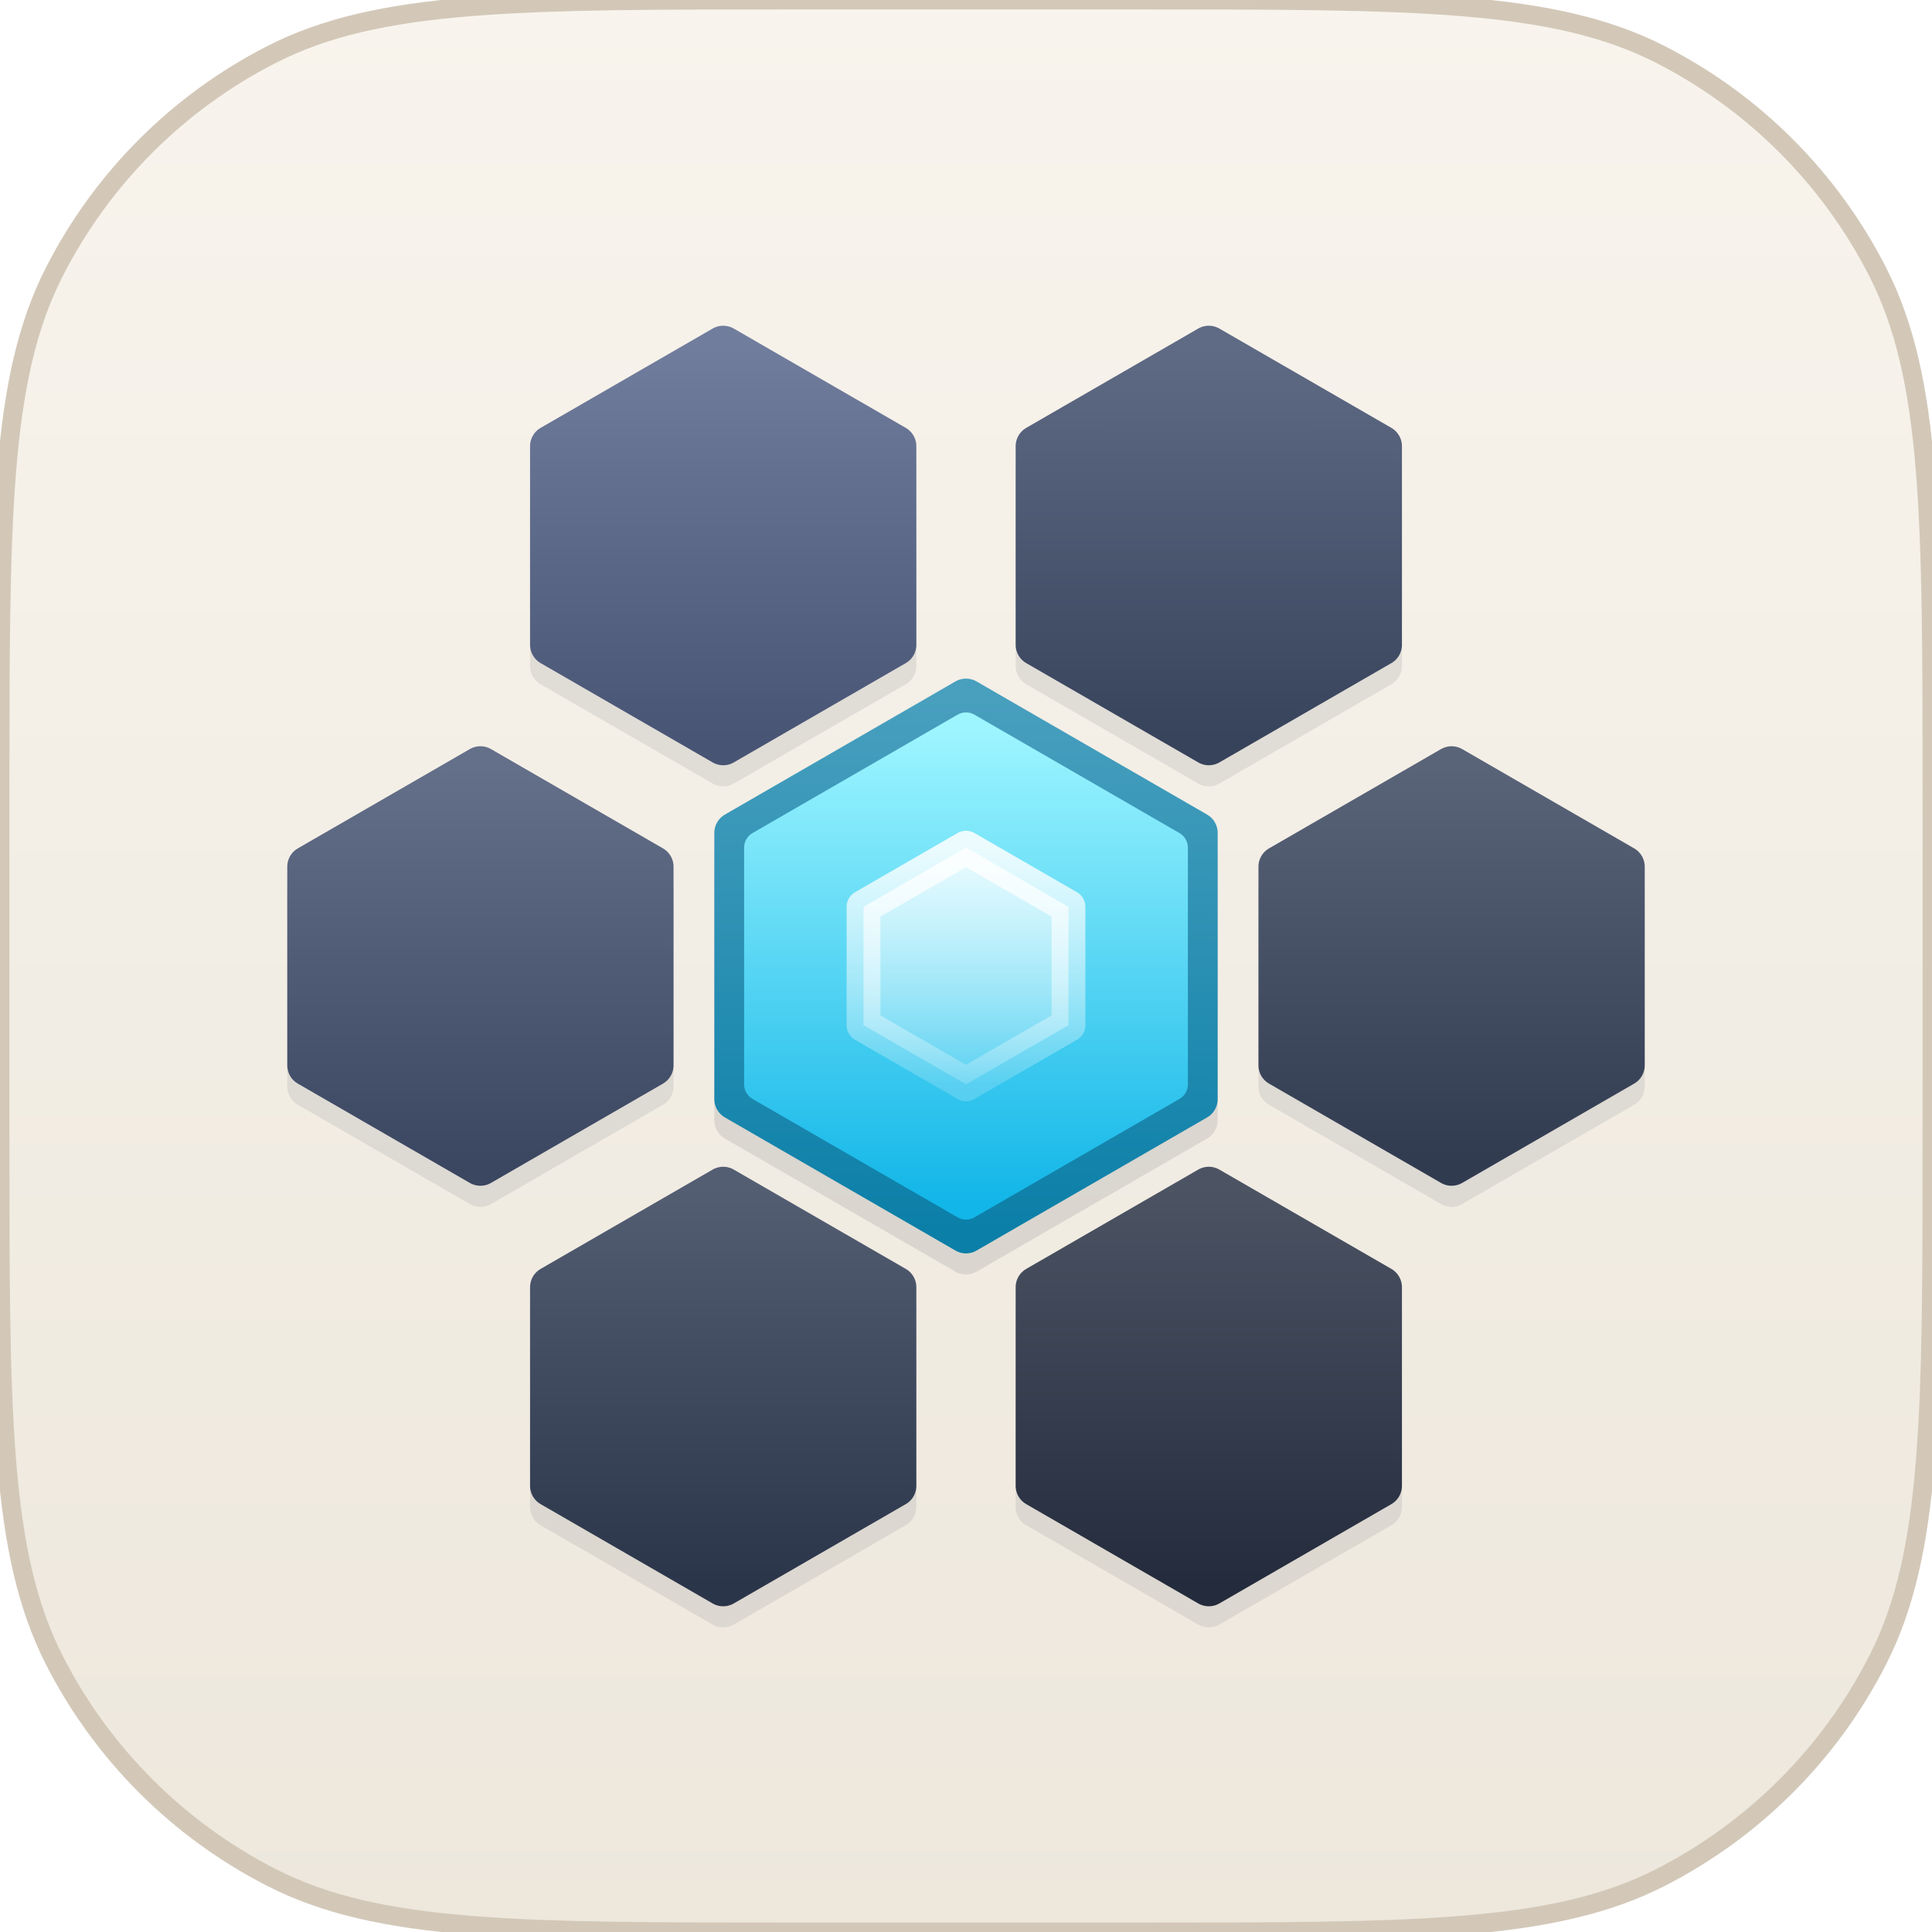
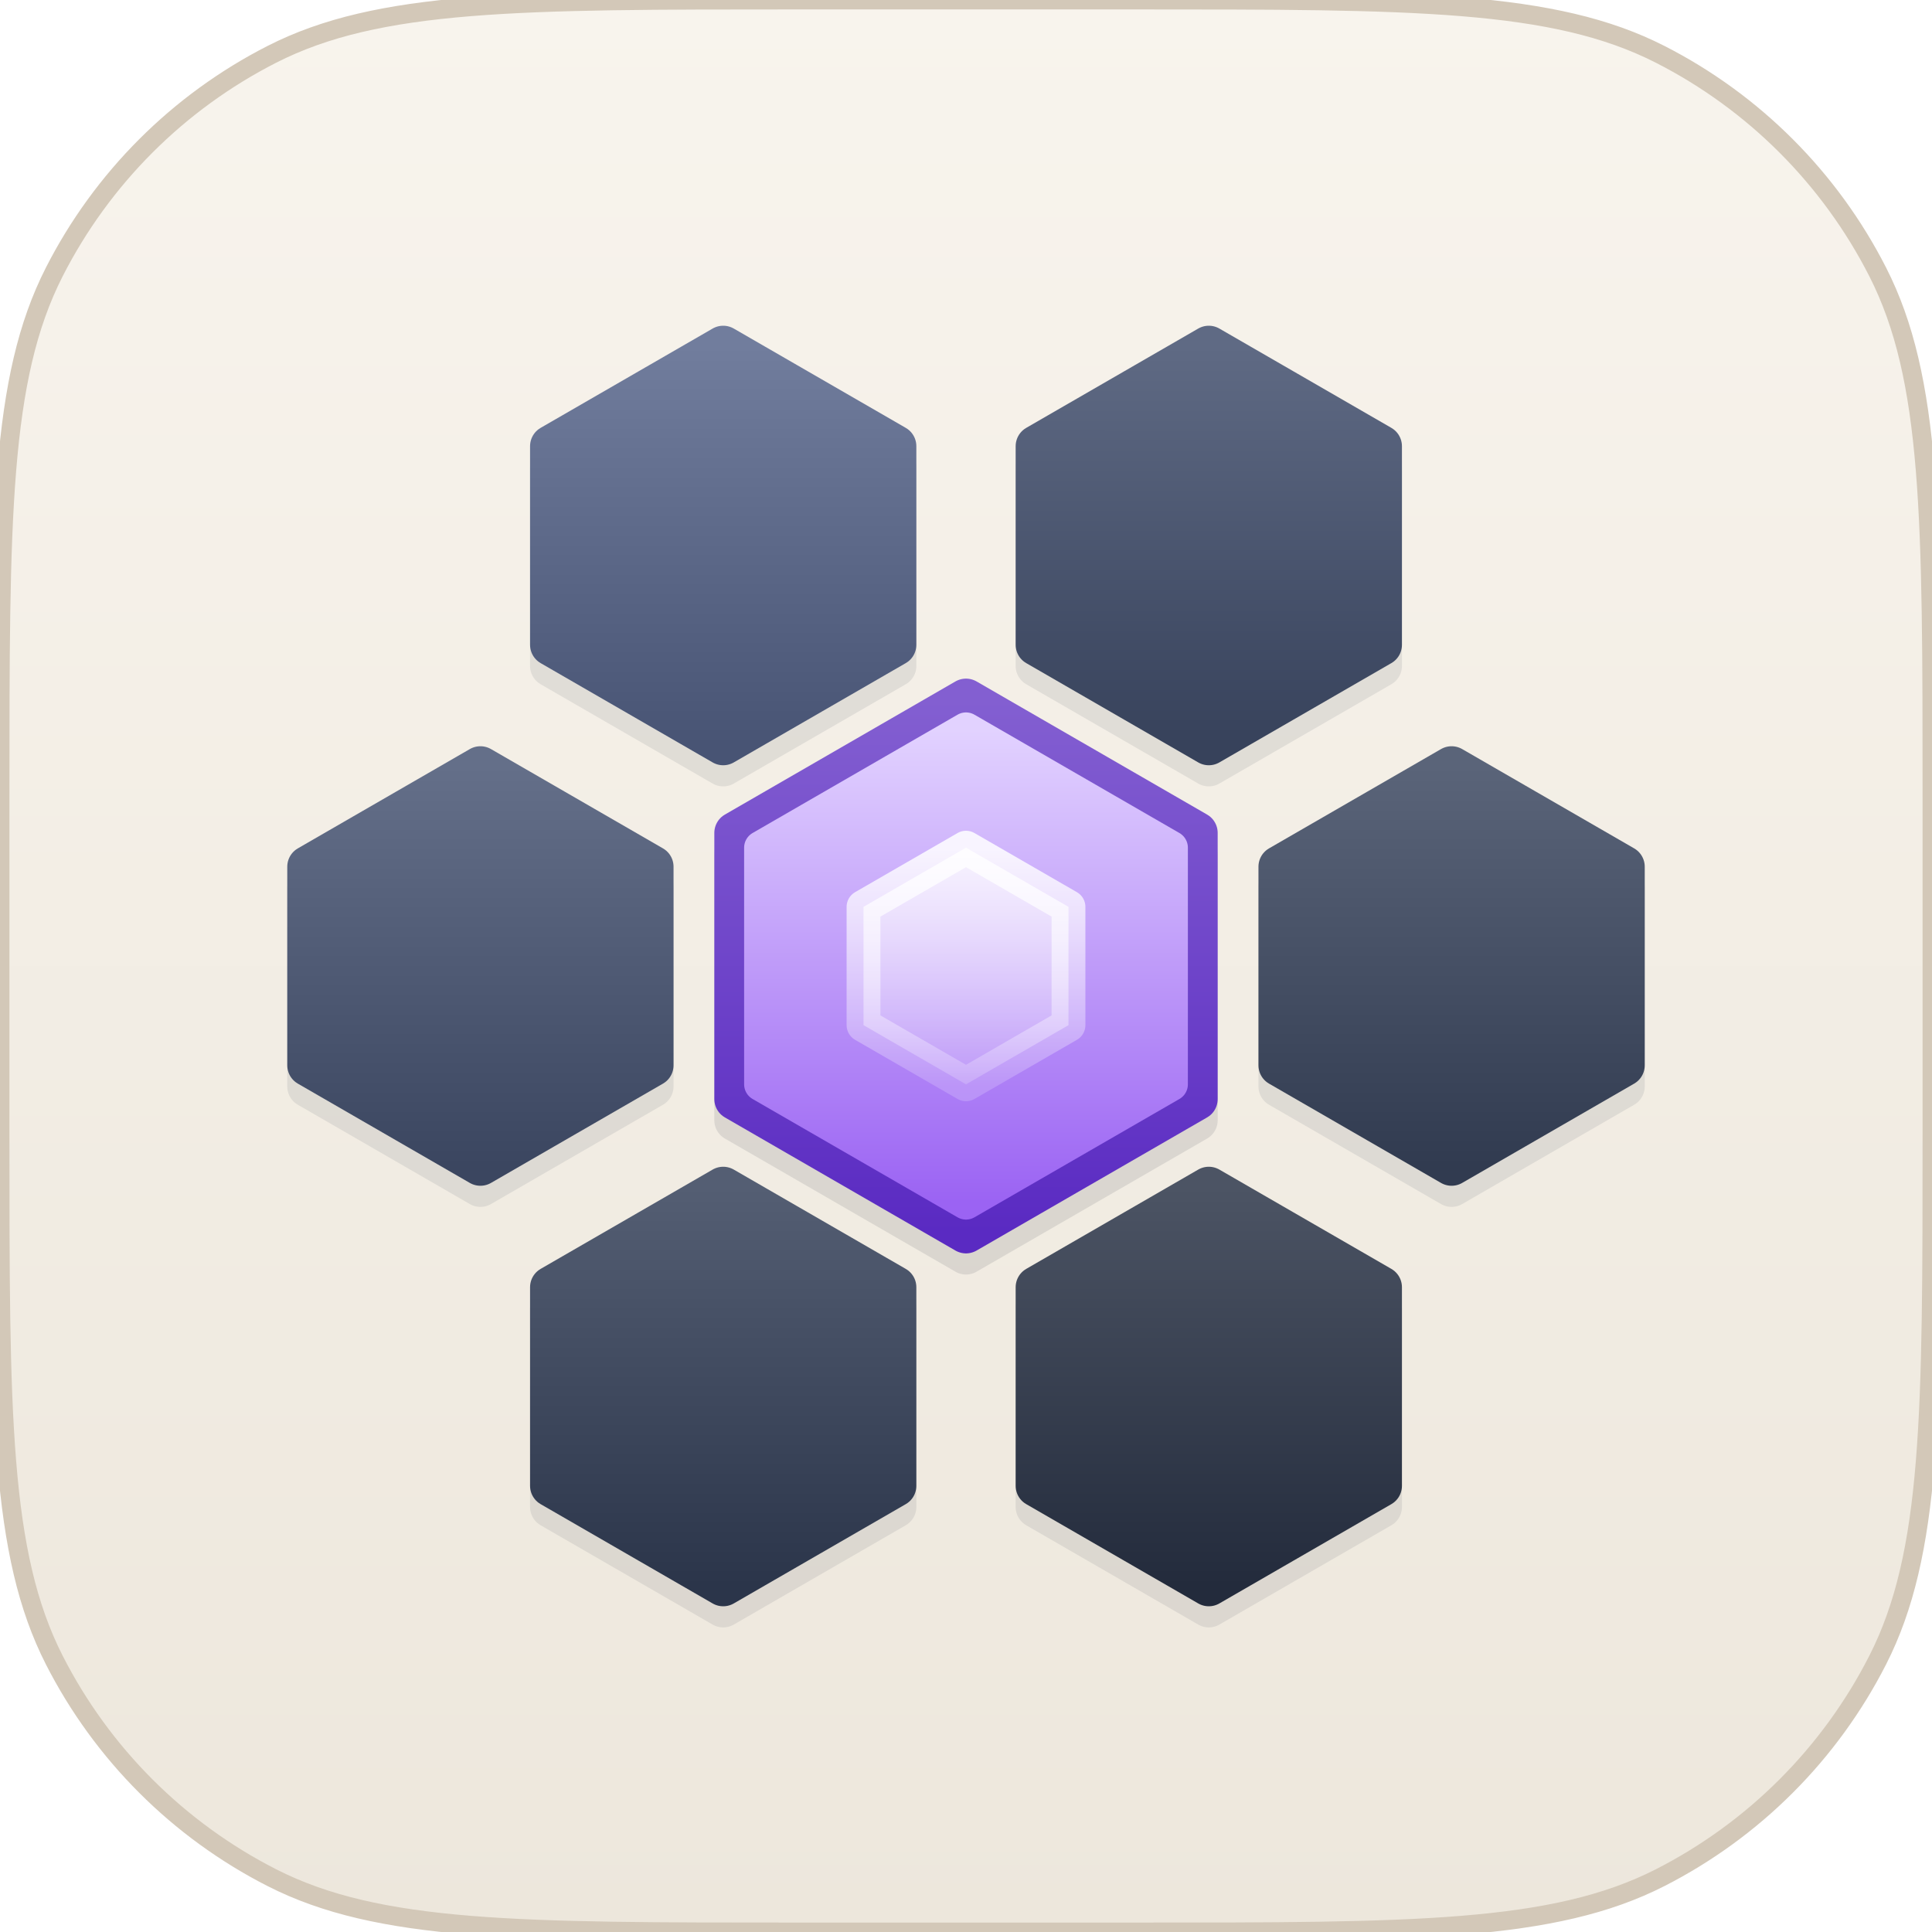
<svg xmlns="http://www.w3.org/2000/svg" viewBox="0 0 1024 1024">
  <defs>
    <linearGradient id="c0" x1="0" y1="0" x2="0" y2="1">
      <stop offset="0" stop-color="#5A6479" />
      <stop offset="1" stop-color="#313B50" />
    </linearGradient>
    <linearGradient id="c1" x1="0" y1="0" x2="0" y2="1">
      <stop offset="0" stop-color="#4C5464" />
      <stop offset="1" stop-color="#232B3C" />
    </linearGradient>
    <linearGradient id="c2" x1="0" y1="0" x2="0" y2="1">
      <stop offset="0" stop-color="#545E73" />
      <stop offset="1" stop-color="#2B354A" />
    </linearGradient>
    <linearGradient id="c3" x1="0" y1="0" x2="0" y2="1">
      <stop offset="0" stop-color="#646F89" />
      <stop offset="1" stop-color="#3B4660" />
    </linearGradient>
    <linearGradient id="c4" x1="0" y1="0" x2="0" y2="1">
      <stop offset="0" stop-color="#717D9D" />
      <stop offset="1" stop-color="#485474" />
    </linearGradient>
    <linearGradient id="c5" x1="0" y1="0" x2="0" y2="1">
      <stop offset="0" stop-color="#5F6A84" />
      <stop offset="1" stop-color="#37425B" />
    </linearGradient>
    <linearGradient id="cc" x1="0" y1="0" x2="0" y2="1">
-       <stop offset="0" stop-color="#9DF5FF" />
-       <stop offset="1" stop-color="#12B6E8" />
+       <stop offset="0" stop-color="#E2D2FF" />
+       <stop offset="1" stop-color="#9B63F3" />
    </linearGradient>
    <linearGradient id="cb" x1="0" y1="0" x2="0" y2="1">
-       <stop offset="0" stop-color="#489FBE" />
-       <stop offset="1" stop-color="#0B7FA8" />
+       <stop offset="0" stop-color="#835FD1" />
+       <stop offset="1" stop-color="#5A2AC2" />
    </linearGradient>
    <linearGradient id="ci" x1="0" y1="0" x2="0" y2="1">
      <stop offset="0" stop-color="#FFFFFF" stop-opacity="0.85" />
      <stop offset="1" stop-color="#FFFFFF" stop-opacity="0.18" />
    </linearGradient>
    <linearGradient id="bgv" x1="0" y1="0" x2="0" y2="1">
      <stop offset="0" stop-color="#F8F4ED" />
      <stop offset="1" stop-color="#EDE7DC" />
    </linearGradient>
  </defs>
  <path id="bg" d="M 601.62 0 c 147.85 0 221.77 0 278.24 28.77 a 263.99 263.99 0 0 1 115.37 115.37 c 28.77 56.47 28.77 130.39 28.77 278.24 L 1024 601.62 c 0 147.85 0 221.77 -28.77 278.24 a 263.99 263.99 0 0 1 -115.37 115.37 c -56.47 28.77 -130.39 28.77 -278.24 28.77 L 422.38 1024 c -147.85 0 -221.77 0 -278.24 -28.77 a 263.99 263.99 0 0 1 -115.37 -115.37 c -28.77 -56.47 -28.77 -130.39 -28.77 -278.24 L 0 422.38 c 0 -147.85 0 -221.77 28.77 -278.24 a 263.99 263.99 0 0 1 115.37 -115.37 c 56.47 -28.77 130.39 -28.77 278.24 -28.77 Z" fill="url(#bgv)" stroke="#D3C8B8" stroke-width="10" />
  <g id="glyph">
    <g transform="translate(512,512) scale(1.12) translate(-512,-512)">
      <polygon points="741.8,428.0 823.2,475.0 823.2,569.0 741.8,616.0 660.4,569.0 660.4,475.0" fill="#2C3648" stroke="#2C3648" stroke-width="20" stroke-linejoin="round" fill-opacity="0.1" stroke-opacity="0.1" />
      <polygon points="626.9,627.0 708.3,674.0 708.3,768.0 626.9,815.0 545.5,768.0 545.5,674.0" fill="#2C3648" stroke="#2C3648" stroke-width="20" stroke-linejoin="round" fill-opacity="0.1" stroke-opacity="0.1" />
      <polygon points="397.1,627.0 478.5,674.0 478.5,768.0 397.1,815.0 315.7,768.0 315.7,674.0" fill="#2C3648" stroke="#2C3648" stroke-width="20" stroke-linejoin="round" fill-opacity="0.1" stroke-opacity="0.1" />
      <polygon points="282.2,428.0 363.6,475.0 363.6,569.0 282.2,616.0 200.8,569.0 200.8,475.0" fill="#2C3648" stroke="#2C3648" stroke-width="20" stroke-linejoin="round" fill-opacity="0.1" stroke-opacity="0.1" />
      <polygon points="397.1,229.0 478.5,276.0 478.5,370.0 397.1,417.0 315.7,370.0 315.7,276.0" fill="#2C3648" stroke="#2C3648" stroke-width="20" stroke-linejoin="round" fill-opacity="0.1" stroke-opacity="0.1" />
      <polygon points="626.9,229.0 708.3,276.0 708.3,370.0 626.9,417.0 545.5,370.0 545.5,276.0" fill="#2C3648" stroke="#2C3648" stroke-width="20" stroke-linejoin="round" fill-opacity="0.1" stroke-opacity="0.1" />
      <polygon points="512.0,396.0 621.1,459.0 621.1,585.0 512.0,648.0 402.9,585.0 402.9,459.0" fill="#2C3648" stroke="#2C3648" stroke-width="20" stroke-linejoin="round" fill-opacity="0.12" stroke-opacity="0.12" />
      <polygon points="741.8,418.0 823.2,465.0 823.2,559.0 741.8,606.0 660.4,559.0 660.4,465.0" fill="url(#c0)" stroke="url(#c0)" stroke-width="20" stroke-linejoin="round" />
      <polygon points="626.9,617.0 708.3,664.0 708.3,758.0 626.9,805.0 545.5,758.0 545.5,664.0" fill="url(#c1)" stroke="url(#c1)" stroke-width="20" stroke-linejoin="round" />
      <polygon points="397.1,617.0 478.5,664.0 478.5,758.0 397.1,805.0 315.7,758.0 315.7,664.0" fill="url(#c2)" stroke="url(#c2)" stroke-width="20" stroke-linejoin="round" />
      <polygon points="282.2,418.0 363.6,465.0 363.6,559.0 282.2,606.0 200.8,559.0 200.8,465.0" fill="url(#c3)" stroke="url(#c3)" stroke-width="20" stroke-linejoin="round" />
      <polygon points="397.1,219.0 478.5,266.0 478.5,360.0 397.1,407.0 315.7,360.0 315.7,266.0" fill="url(#c4)" stroke="url(#c4)" stroke-width="20" stroke-linejoin="round" />
      <polygon points="626.9,219.0 708.3,266.0 708.3,360.0 626.9,407.0 545.5,360.0 545.5,266.0" fill="url(#c5)" stroke="url(#c5)" stroke-width="20" stroke-linejoin="round" />
      <polygon points="512.0,386.0 621.1,449.0 621.1,575.0 512.0,638.0 402.9,575.0 402.9,449.0" fill="url(#cb)" stroke="url(#cb)" stroke-width="20" stroke-linejoin="round" />
      <polygon points="512.0,400.0 609.0,456.0 609.0,568.0 512.0,624.0 415.0,568.0 415.0,456.0" fill="url(#cc)" stroke="url(#cc)" stroke-width="16" stroke-linejoin="round" />
      <polygon points="512.0,456.0 560.5,484.0 560.5,540.0 512.0,568.0 463.5,540.0 463.5,484.0" fill="url(#ci)" stroke="url(#ci)" stroke-width="16" stroke-linejoin="round" />
    </g>
  </g>
</svg>
